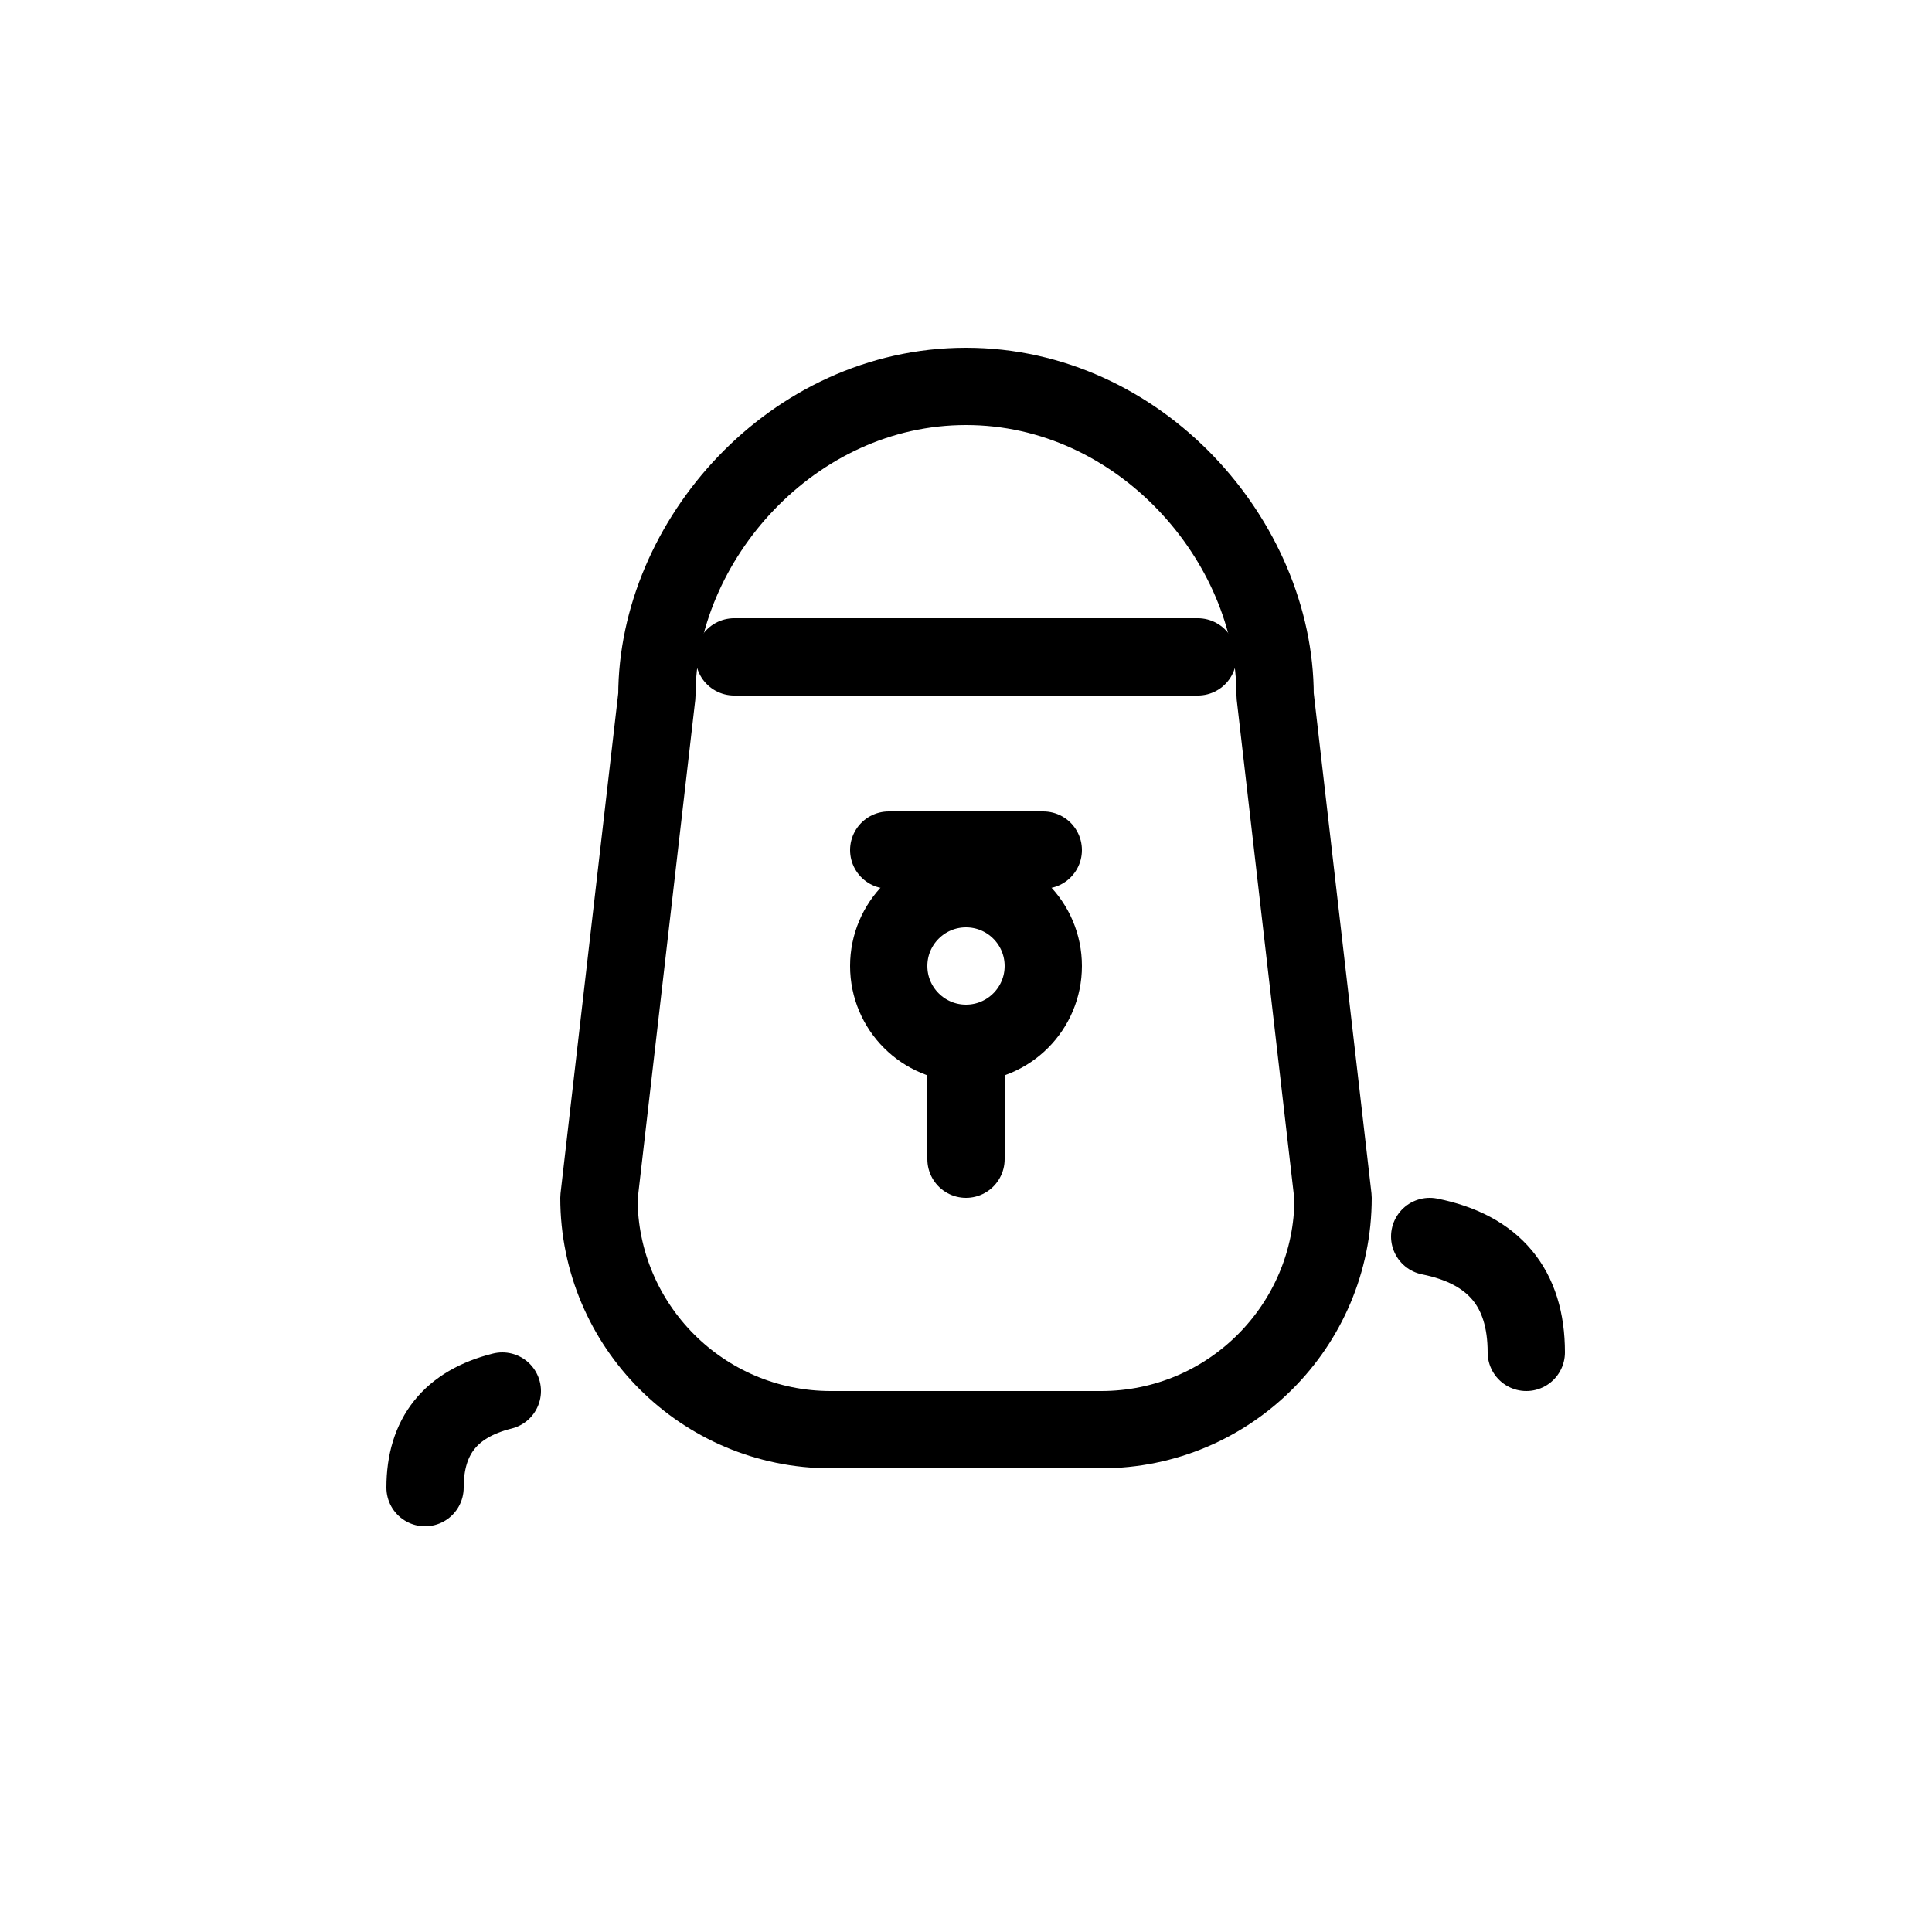
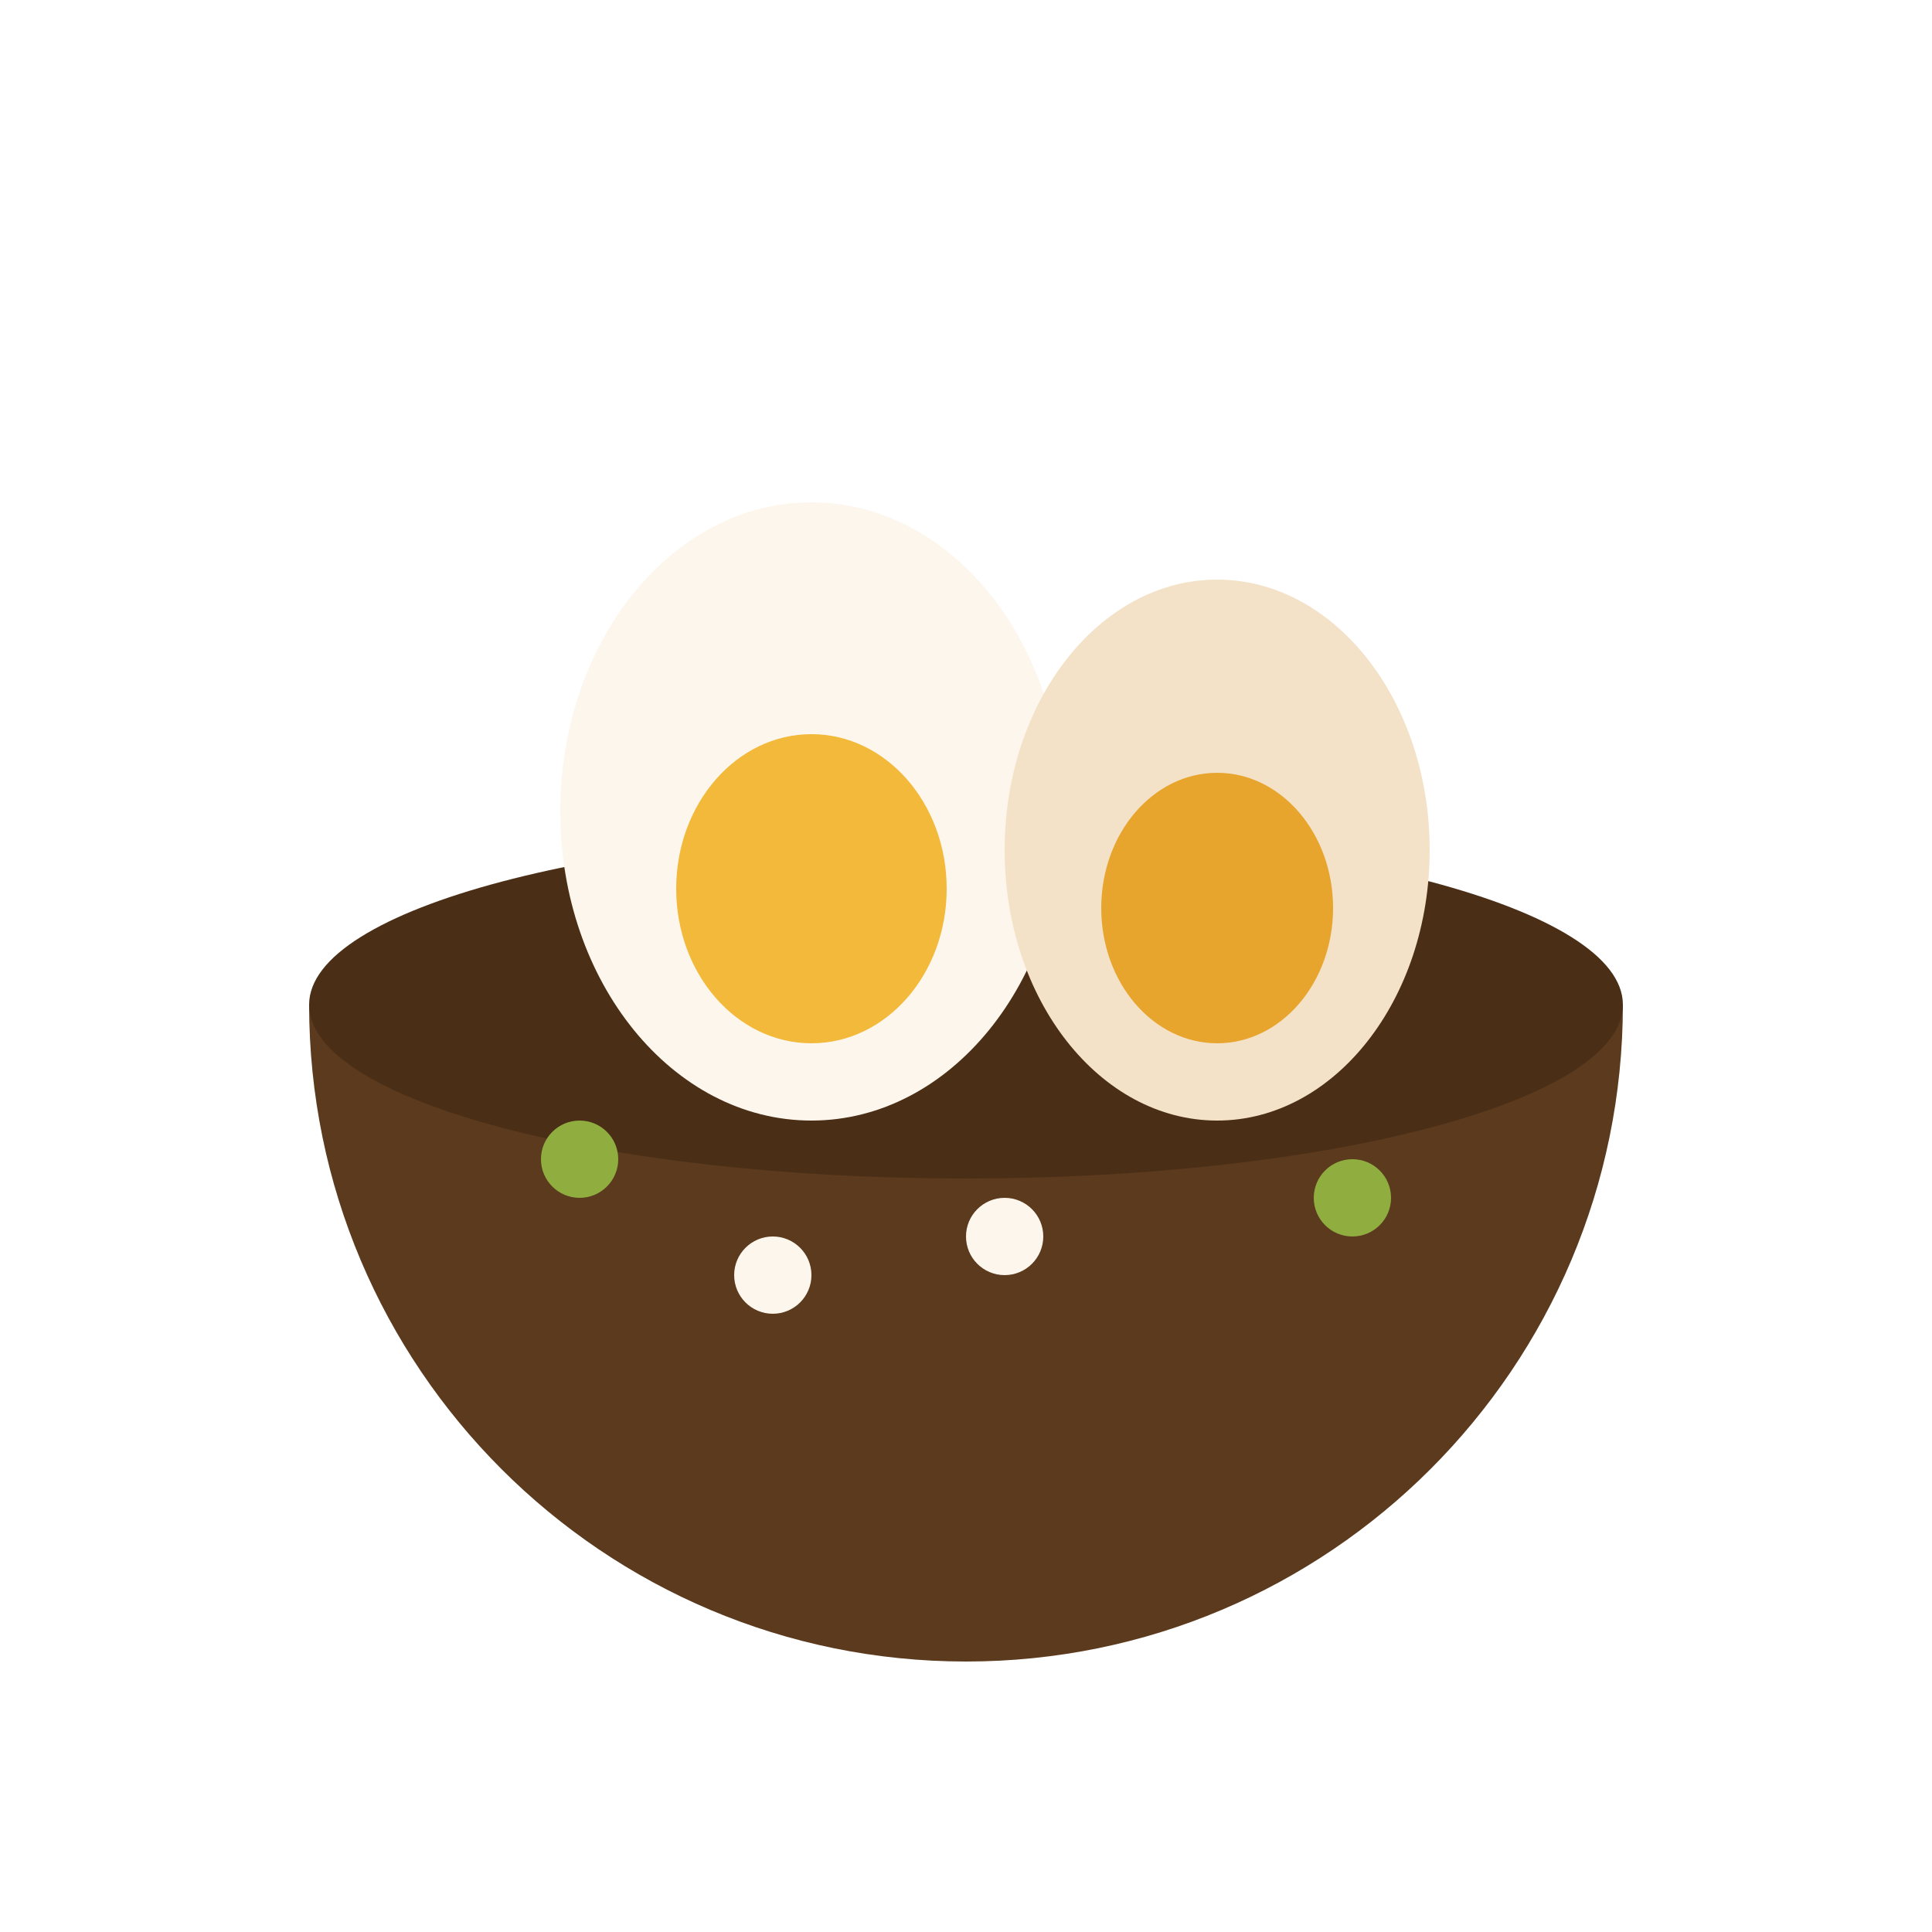
- <svg xmlns="http://www.w3.org/2000/svg" viewBox="0 0 100 100" fill="none" stroke="currentColor" stroke-width="4" stroke-linecap="round" stroke-linejoin="round" aria-hidden="true">
-   <path d="M34 36c0-8 7-16 16-16s16 8 16 16l3 26a12 12 0 0 1-12 12H43a12 12 0 0 1-12-12z" />
-   <path d="M38 34h24" />
-   <path d="M46 44h8" />
-   <circle cx="50" cy="50" r="4" />
-   <path d="M50 54v6" />
-   <path d="M26 72q-4 1-4 5M74 64q5 1 5 6" />
+ <svg xmlns="http://www.w3.org/2000/svg" viewBox="0 0 100 100" aria-hidden="true">
+   <path d="M16 52a34 34 0 0 0 68 0z" fill="#5b3a1e" />
+   <ellipse cx="50" cy="52" rx="34" ry="9" fill="#4a2e16" />
+   <ellipse cx="42" cy="42" rx="13" ry="16" fill="#fdf6ec" />
+   <ellipse cx="42" cy="46" rx="7" ry="8" fill="#f2b93b" />
+   <ellipse cx="63" cy="44" rx="11" ry="14" fill="#f3e2c8" />
+   <ellipse cx="63" cy="47" rx="6" ry="7" fill="#e8a52e" />
+   <circle cx="30" cy="60" r="2" fill="#8fae3f" />
+   <circle cx="70" cy="62" r="2" fill="#8fae3f" />
+   <circle cx="52" cy="64" r="2" fill="#fdf6ec" />
+   <circle cx="40" cy="66" r="2" fill="#fdf6ec" />
</svg>
